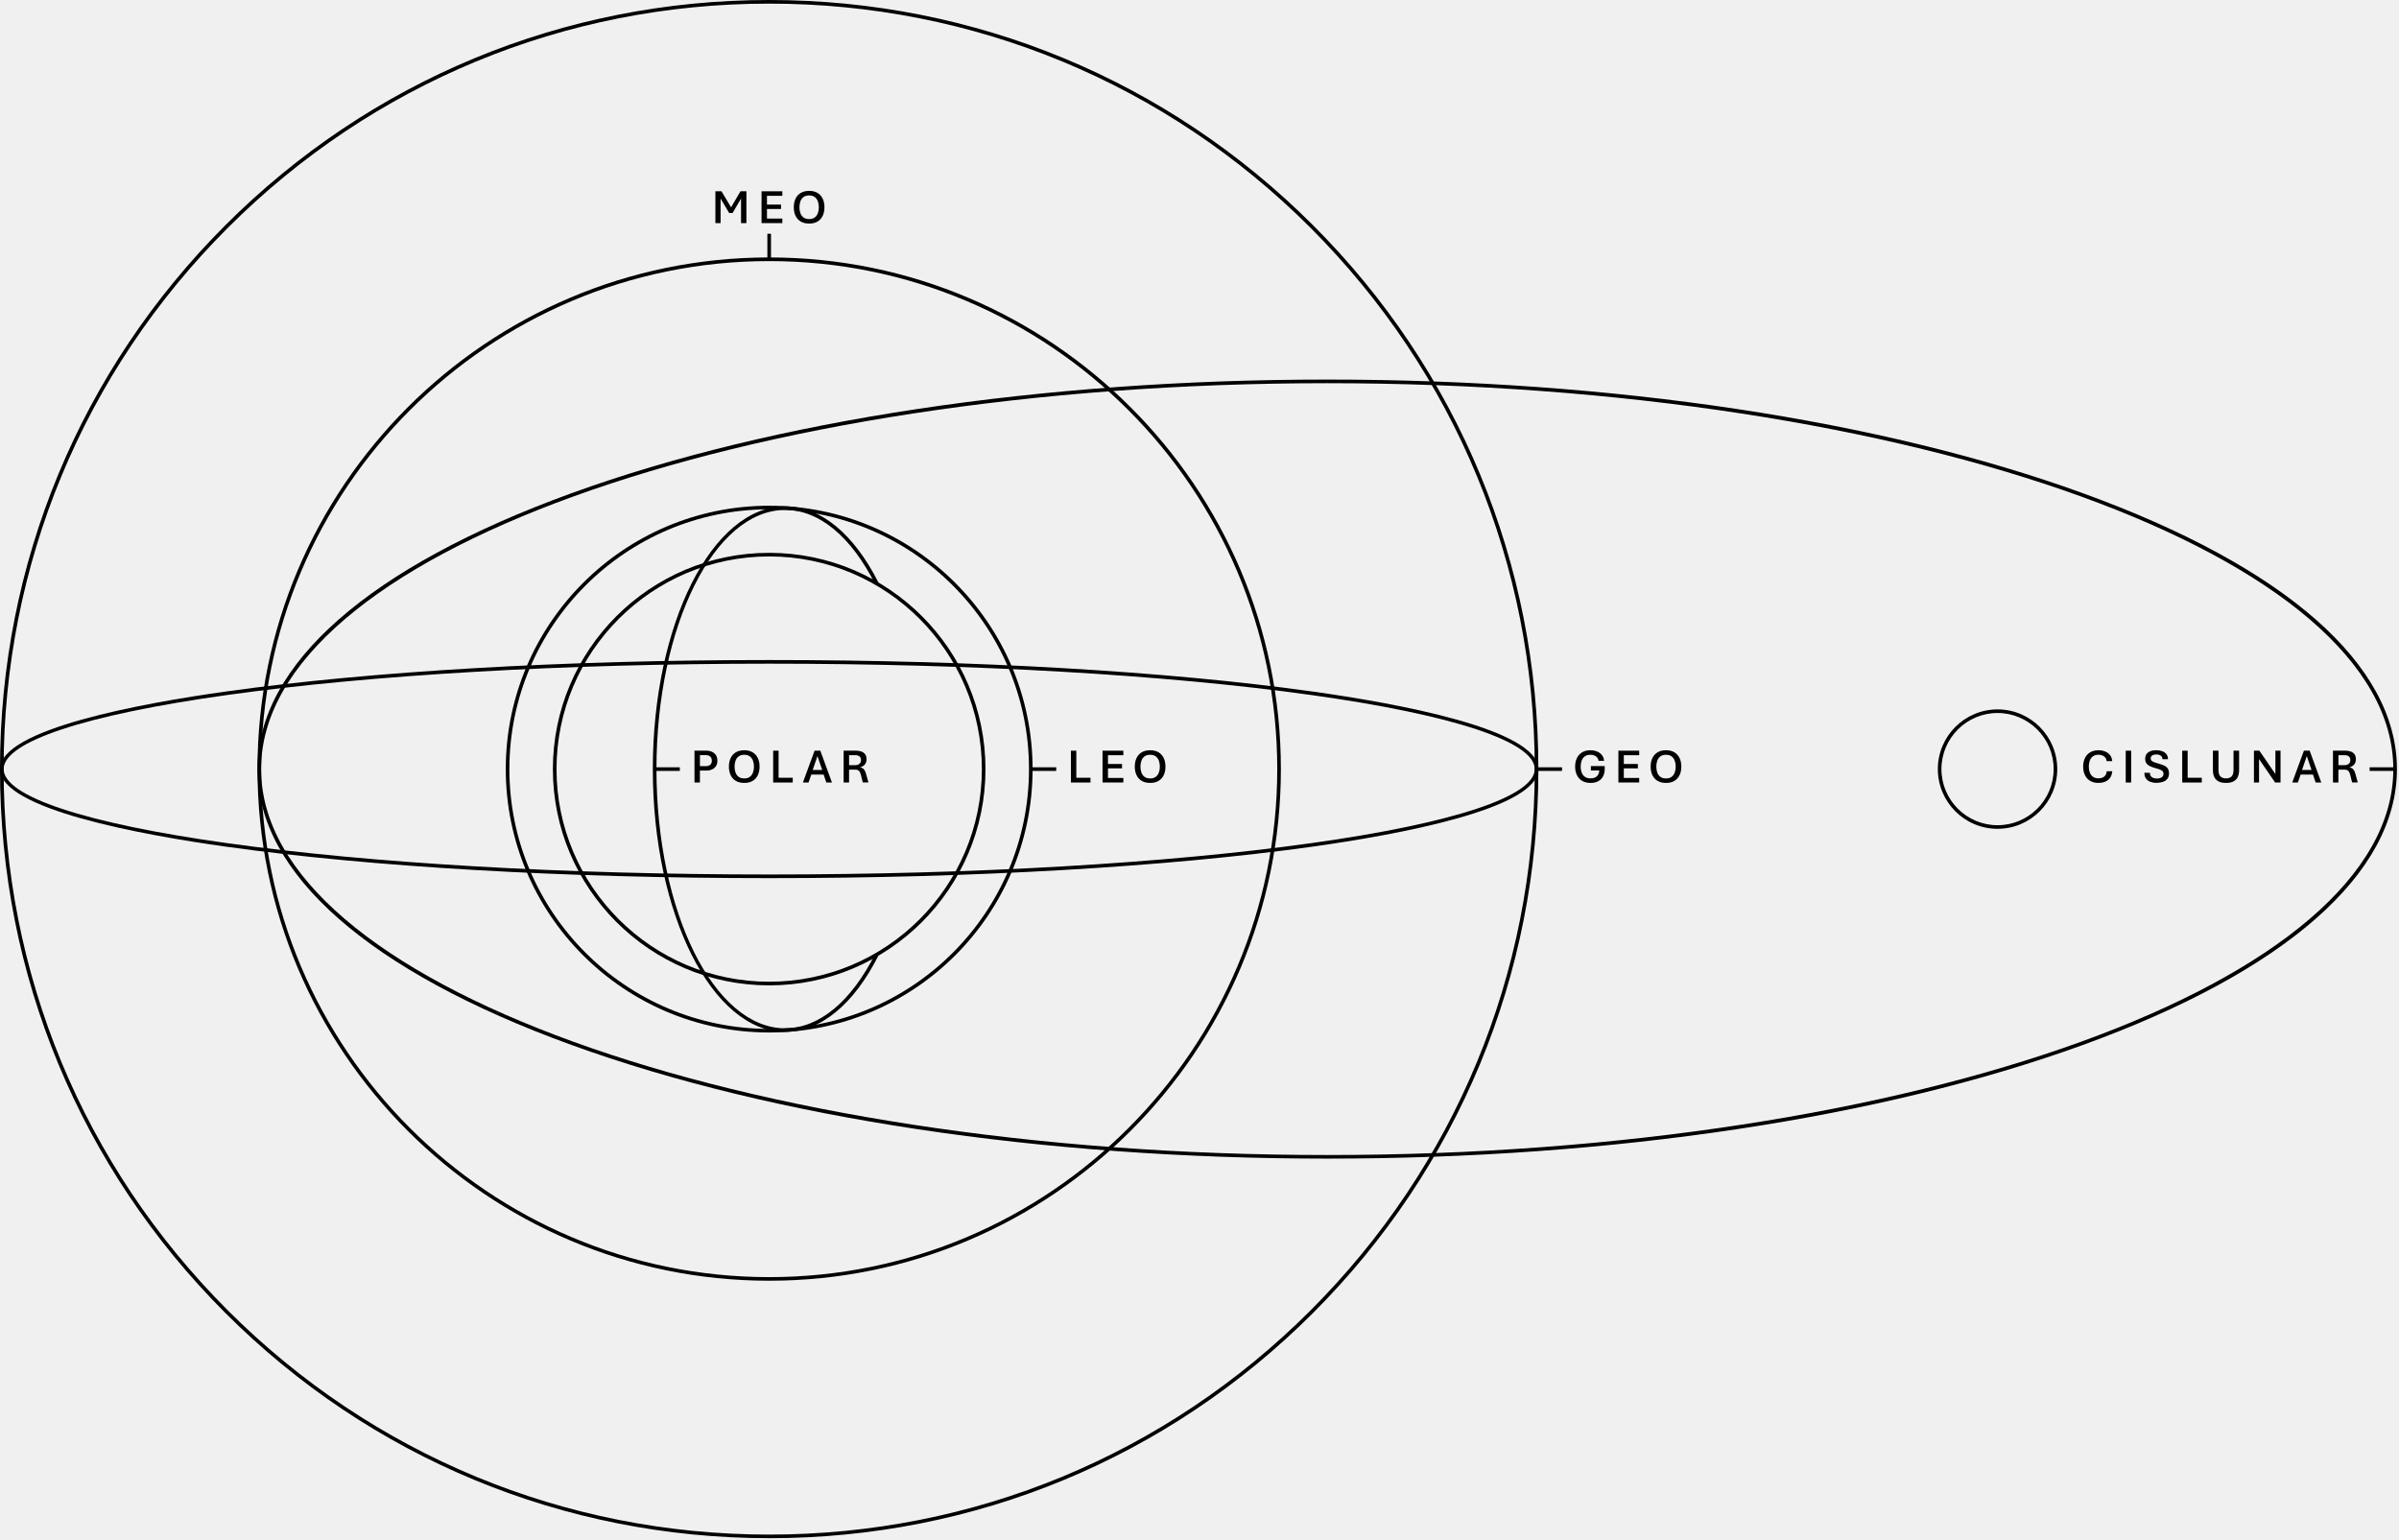
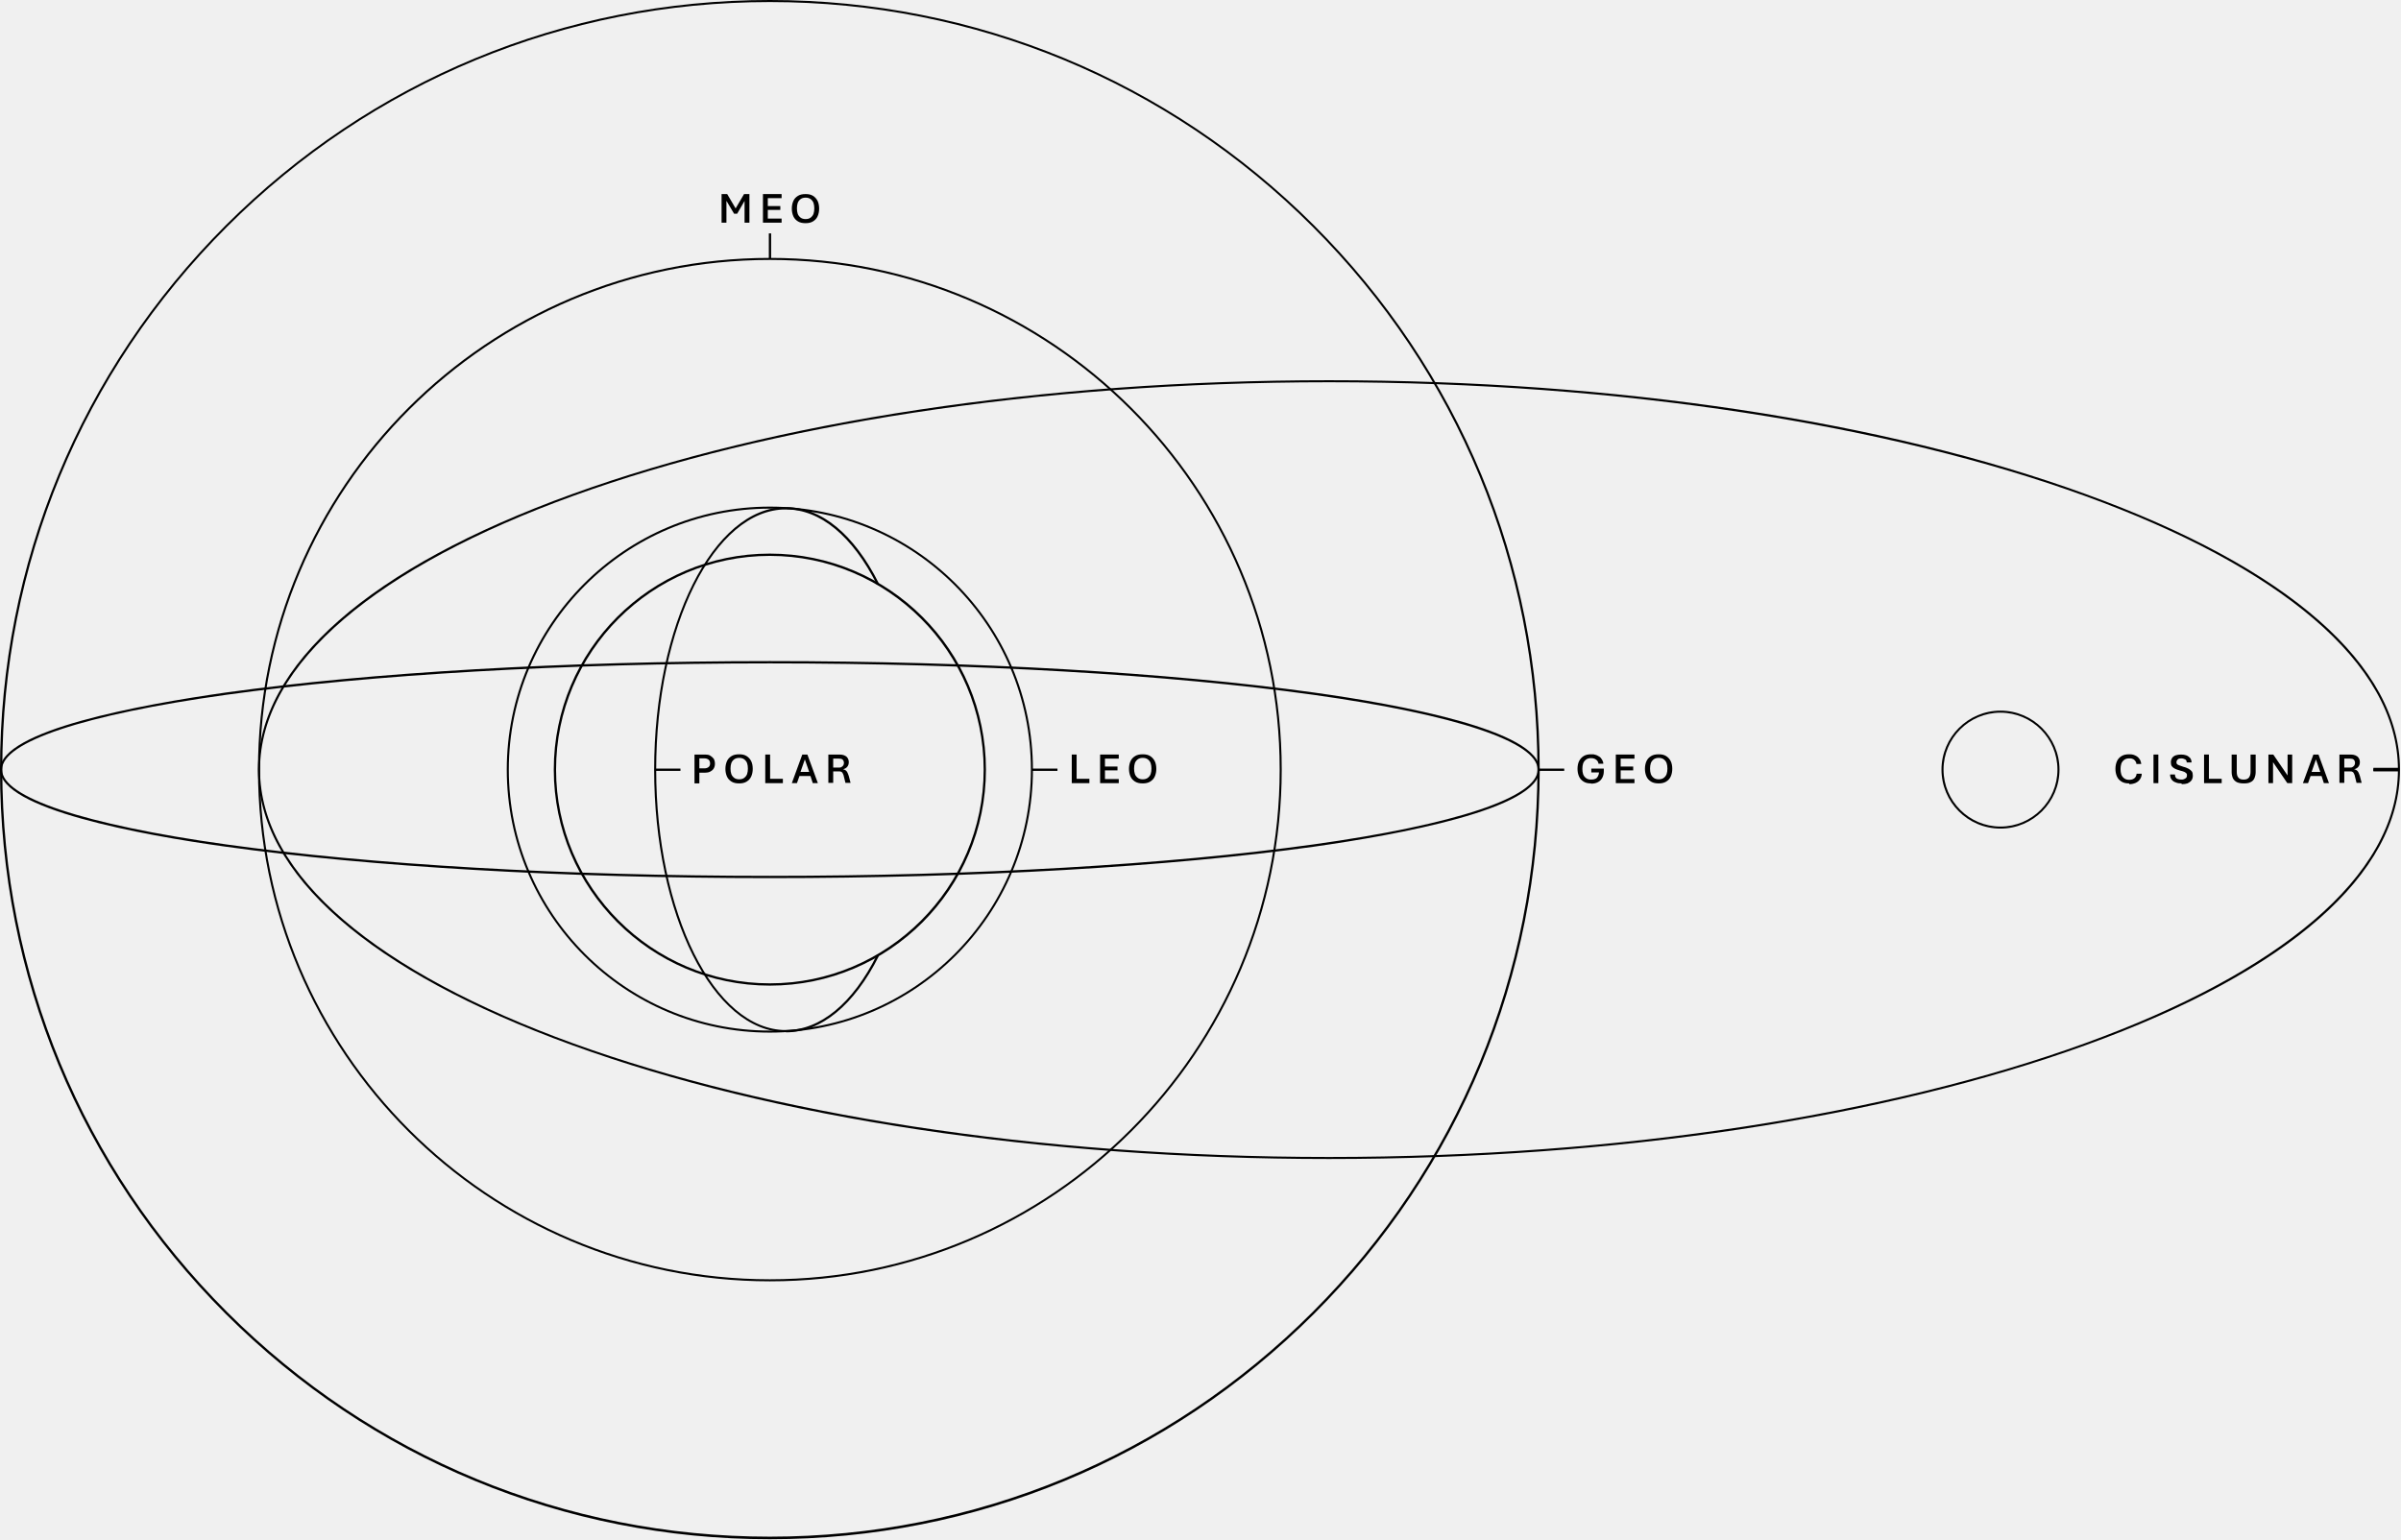
- <svg xmlns="http://www.w3.org/2000/svg" width="941" height="604" viewBox="0 0 941 604" fill="none">
-   <g clip-path="url(#clip0_237_163)">
-     <path d="M783.53 325.13C770.61 325.13 760.11 314.62 760.11 301.71C760.11 288.8 770.62 278.29 783.53 278.29C796.44 278.29 806.95 288.8 806.95 301.71C806.95 314.62 796.44 325.13 783.53 325.13ZM783.53 279.7C771.4 279.7 761.52 289.57 761.52 301.71C761.52 313.85 771.39 323.72 783.53 323.72C795.67 323.72 805.54 313.85 805.54 301.71C805.54 289.57 795.67 279.7 783.53 279.7Z" fill="black" />
-     <path d="M301.71 386.55C254.93 386.55 216.87 348.49 216.87 301.71C216.87 254.93 254.93 216.87 301.71 216.87C348.49 216.87 386.55 254.93 386.55 301.71C386.55 348.49 348.49 386.55 301.71 386.55ZM301.71 218.28C255.71 218.28 218.29 255.7 218.29 301.7C218.29 347.7 255.71 385.12 301.71 385.12C347.71 385.12 385.13 347.7 385.13 301.7C385.13 255.7 347.71 218.28 301.71 218.28Z" fill="black" />
-     <path d="M343.369 229.31C333.849 210.44 321.279 200.04 307.979 200.04V198.62C321.839 198.62 334.859 209.29 344.639 228.66L343.369 229.3V229.31Z" fill="black" />
-     <path d="M307.97 404.79V403.37C321.27 403.37 333.84 392.98 343.36 374.1L344.63 374.74C334.85 394.12 321.83 404.78 307.97 404.78V404.79Z" fill="black" />
-     <path d="M301.71 405.03C244.74 405.03 198.39 358.68 198.39 301.71C198.39 244.74 244.74 198.39 301.71 198.39C358.68 198.39 405.03 244.74 405.03 301.71C405.03 358.68 358.68 405.03 301.71 405.03ZM301.71 199.8C245.52 199.8 199.8 245.51 199.8 301.71C199.8 357.91 245.51 403.62 301.71 403.62C357.91 403.62 403.62 357.91 403.62 301.71C403.62 245.51 357.9 199.8 301.71 199.8Z" fill="black" />
-     <path d="M307.97 404.79C279.35 404.79 256.07 358.55 256.07 301.71C256.07 244.87 279.35 198.63 307.97 198.63V200.05C280.14 200.05 257.49 245.66 257.49 301.72C257.49 357.78 280.14 403.39 307.97 403.39V404.81V404.79Z" fill="black" />
-     <path d="M301.71 502.41C191.04 502.41 101 412.37 101 301.7C101 191.03 191.04 100.99 301.71 100.99C412.38 100.99 502.42 191.03 502.42 301.7C502.42 412.37 412.38 502.41 301.71 502.41ZM301.71 102.42C191.82 102.42 102.42 191.82 102.42 301.71C102.42 411.6 191.82 501 301.71 501C411.6 501 501 411.6 501 301.71C501 191.82 411.6 102.42 301.71 102.42Z" fill="black" />
-     <path d="M301.71 603.41C221.12 603.41 145.36 572.03 88.37 515.04C31.38 458.06 0 382.29 0 301.71C0 221.13 31.38 145.35 88.37 88.37C145.35 31.38 221.12 0 301.71 0C382.3 0 458.06 31.38 515.05 88.37C572.04 145.36 603.42 221.12 603.42 301.71C603.42 382.3 572.04 458.06 515.05 515.05C458.07 572.04 382.3 603.42 301.71 603.42V603.41ZM301.71 1.42C221.5 1.42 146.09 32.66 89.37 89.37C32.65 146.09 1.42 221.5 1.42 301.71C1.42 381.92 32.66 457.33 89.37 514.05C146.09 570.77 221.5 602 301.71 602C381.92 602 457.33 570.76 514.05 514.05C570.77 457.33 602 381.92 602 301.71C602 221.5 570.76 146.09 514.05 89.37C457.34 32.65 381.92 1.42 301.71 1.42Z" fill="black" />
-     <path d="M301.71 344.48C221.28 344.48 145.66 340.1 88.77 332.15C55.62 327.52 0 317.4 0 301.7C0 286 55.62 275.89 88.77 271.25C145.65 263.3 221.27 258.92 301.71 258.92C382.15 258.92 457.76 263.3 514.65 271.25C547.8 275.88 603.42 286 603.42 301.7C603.42 317.4 547.8 327.51 514.65 332.15C457.77 340.1 382.15 344.48 301.71 344.48ZM301.71 260.35C221.34 260.35 145.79 264.72 88.97 272.66C33.33 280.44 1.42 291.02 1.42 301.7C1.42 312.38 33.33 322.97 88.97 330.74C145.79 338.68 221.34 343.05 301.71 343.05C382.08 343.05 457.63 338.68 514.45 330.74C570.09 322.96 602 312.38 602 301.7C602 291.02 570.09 280.43 514.45 272.66C457.63 264.72 382.08 260.35 301.71 260.35Z" fill="black" />
-     <path d="M520.59 454.51C408.62 454.51 303.34 438.67 224.15 409.92C144.73 381.08 101 342.65 101 301.71C101 260.77 144.74 222.33 224.15 193.49C303.34 164.74 408.62 148.9 520.59 148.9C632.56 148.9 737.84 164.74 817.03 193.49C896.45 222.33 940.19 260.76 940.19 301.71C940.19 342.66 896.45 381.09 817.03 409.92C737.84 438.67 632.56 454.51 520.59 454.51ZM520.59 150.32C290.01 150.32 102.41 218.23 102.41 301.71C102.41 385.19 290 453.1 520.59 453.1C751.18 453.1 938.77 385.19 938.77 301.71C938.77 218.23 751.18 150.32 520.59 150.32Z" fill="black" />
-     <path d="M623.9 307.13C622.61 307.13 621.51 306.86 620.61 306.33C619.71 305.8 619.02 305.05 618.55 304.09C618.08 303.13 617.84 302.01 617.84 300.73C617.84 299.45 618.08 298.32 618.55 297.36C619.02 296.4 619.71 295.65 620.61 295.11C621.51 294.57 622.61 294.31 623.9 294.31C624.54 294.31 625.16 294.39 625.76 294.56C626.36 294.72 626.91 294.98 627.41 295.32C627.91 295.66 628.32 296.09 628.63 296.61C628.95 297.13 629.14 297.75 629.21 298.45H627.04C626.98 298.01 626.83 297.61 626.56 297.25C626.3 296.89 625.94 296.61 625.48 296.4C625.02 296.19 624.48 296.09 623.85 296.09C622.94 296.09 622.2 296.3 621.64 296.72C621.07 297.14 620.66 297.7 620.4 298.4C620.14 299.1 620.01 299.88 620.01 300.73C620.01 301.58 620.14 302.35 620.4 303.05C620.66 303.75 621.07 304.31 621.64 304.72C622.21 305.14 622.96 305.34 623.89 305.34C624.63 305.34 625.25 305.21 625.75 304.95C626.25 304.69 626.63 304.33 626.89 303.86C627.15 303.39 627.29 302.85 627.32 302.24H624.02V300.52H629.45V301.63C629.45 302.72 629.24 303.67 628.82 304.5C628.4 305.33 627.78 305.97 626.96 306.43C626.14 306.89 625.12 307.13 623.91 307.13H623.9Z" fill="black" />
-     <path d="M634.81 306.97V294.48H642.97V296.26H636.94V299.7H642.45V301.42H636.94V305.18H642.97V306.96H634.81V306.97Z" fill="black" />
-     <path d="M653.49 307.13C652.18 307.13 651.08 306.86 650.18 306.33C649.29 305.8 648.61 305.05 648.15 304.09C647.69 303.13 647.46 302.01 647.46 300.73C647.46 299.45 647.69 298.33 648.15 297.37C648.61 296.41 649.28 295.66 650.18 295.12C651.07 294.58 652.18 294.31 653.49 294.31C654.8 294.31 655.89 294.58 656.78 295.12C657.67 295.66 658.34 296.41 658.8 297.37C659.26 298.33 659.49 299.45 659.49 300.73C659.49 302.01 659.26 303.13 658.8 304.09C658.34 305.05 657.67 305.8 656.78 306.33C655.89 306.87 654.8 307.13 653.49 307.13ZM653.49 305.37C654.39 305.37 655.12 305.16 655.68 304.74C656.24 304.32 656.64 303.76 656.9 303.06C657.16 302.36 657.29 301.58 657.29 300.74C657.29 299.9 657.16 299.1 656.9 298.4C656.64 297.7 656.23 297.14 655.68 296.72C655.12 296.3 654.39 296.09 653.49 296.09C652.59 296.09 651.84 296.3 651.28 296.72C650.72 297.14 650.31 297.7 650.06 298.4C649.81 299.1 649.68 299.88 649.68 300.74C649.68 301.6 649.81 302.36 650.06 303.06C650.31 303.76 650.72 304.32 651.28 304.74C651.84 305.16 652.58 305.37 653.49 305.37Z" fill="black" />
-     <path d="M420.06 306.97V294.48H422.19V305.1H427.74V306.97H420.06Z" fill="black" />
-     <path d="M432.47 306.97V294.48H440.63V296.26H434.6V299.7H440.11V301.42H434.6V305.18H440.63V306.96H432.47V306.97Z" fill="black" />
-     <path d="M451.149 307.13C449.839 307.13 448.739 306.86 447.839 306.33C446.949 305.8 446.269 305.05 445.809 304.09C445.349 303.13 445.119 302.01 445.119 300.73C445.119 299.45 445.349 298.33 445.809 297.37C446.269 296.41 446.939 295.66 447.839 295.12C448.729 294.58 449.839 294.31 451.149 294.31C452.459 294.31 453.549 294.58 454.439 295.12C455.329 295.66 455.999 296.41 456.459 297.37C456.919 298.33 457.149 299.45 457.149 300.73C457.149 302.01 456.919 303.13 456.459 304.09C455.999 305.05 455.329 305.8 454.439 306.33C453.549 306.87 452.459 307.13 451.149 307.13ZM451.149 305.37C452.049 305.37 452.779 305.16 453.339 304.74C453.899 304.32 454.299 303.76 454.559 303.06C454.819 302.36 454.949 301.58 454.949 300.74C454.949 299.9 454.819 299.1 454.559 298.4C454.299 297.7 453.889 297.14 453.339 296.72C452.779 296.3 452.049 296.09 451.149 296.09C450.249 296.09 449.499 296.3 448.939 296.72C448.379 297.14 447.969 297.7 447.719 298.4C447.469 299.1 447.339 299.88 447.339 300.74C447.339 301.6 447.469 302.36 447.719 303.06C447.969 303.76 448.379 304.32 448.939 304.74C449.499 305.16 450.239 305.37 451.149 305.37Z" fill="black" />
-     <path d="M272.41 306.97V294.48H277.11C277.91 294.48 278.63 294.63 279.28 294.92C279.93 295.21 280.44 295.65 280.82 296.23C281.2 296.81 281.39 297.54 281.39 298.42C281.39 299.3 281.2 299.99 280.82 300.56C280.44 301.13 279.93 301.56 279.28 301.85C278.63 302.14 277.91 302.28 277.11 302.28H274.54V306.97H272.41ZM274.54 300.55H276.92C277.59 300.55 278.14 300.37 278.57 300.02C279 299.67 279.21 299.13 279.21 298.43C279.21 297.68 279 297.13 278.57 296.77C278.14 296.41 277.6 296.23 276.93 296.23H274.55V300.55H274.54Z" fill="black" />
-     <path d="M291.94 307.13C290.63 307.13 289.53 306.86 288.63 306.33C287.74 305.8 287.06 305.05 286.6 304.09C286.14 303.13 285.91 302.01 285.91 300.73C285.91 299.45 286.14 298.33 286.6 297.37C287.06 296.41 287.73 295.66 288.63 295.12C289.52 294.58 290.63 294.31 291.94 294.31C293.25 294.31 294.34 294.58 295.23 295.12C296.12 295.66 296.79 296.41 297.25 297.37C297.71 298.33 297.94 299.45 297.94 300.73C297.94 302.01 297.71 303.13 297.25 304.09C296.79 305.05 296.12 305.8 295.23 306.33C294.34 306.87 293.25 307.13 291.94 307.13ZM291.94 305.37C292.84 305.37 293.57 305.16 294.13 304.74C294.69 304.32 295.09 303.76 295.35 303.06C295.61 302.36 295.74 301.58 295.74 300.74C295.74 299.9 295.61 299.1 295.35 298.4C295.09 297.7 294.68 297.14 294.13 296.72C293.57 296.3 292.84 296.09 291.94 296.09C291.04 296.09 290.29 296.3 289.73 296.72C289.17 297.14 288.76 297.7 288.51 298.4C288.26 299.1 288.13 299.88 288.13 300.74C288.13 301.6 288.26 302.36 288.51 303.06C288.76 303.76 289.17 304.32 289.73 304.74C290.29 305.16 291.03 305.37 291.94 305.37Z" fill="black" />
-     <path d="M303.271 306.97V294.48H305.401V305.1H310.951V306.97H303.271Z" fill="black" />
-     <path d="M314.93 306.97L319.52 294.48H321.77L326.33 306.97H324.11L323.07 303.85H318.23L317.14 306.97H314.93ZM318.76 302.06H322.51L320.64 296.6L318.77 302.06H318.76Z" fill="black" />
-     <path d="M330.91 306.97V294.48H335.84C336.6 294.48 337.29 294.6 337.9 294.82C338.51 295.04 339 295.41 339.36 295.9C339.72 296.4 339.9 297.04 339.9 297.85C339.9 298.66 339.68 299.32 339.25 299.87C338.82 300.42 338.17 300.81 337.31 301.02C337.81 301.1 338.22 301.26 338.53 301.49C338.84 301.73 339.09 302.04 339.29 302.45C339.49 302.85 339.66 303.35 339.81 303.93L340.64 306.95H338.42L337.77 304.31C337.65 303.78 337.5 303.34 337.33 302.99C337.16 302.63 336.94 302.37 336.66 302.19C336.38 302.01 336 301.92 335.53 301.92H333.04V306.96H330.91V306.97ZM333.04 300.16H335.51C335.94 300.16 336.32 300.08 336.66 299.93C336.99 299.78 337.25 299.55 337.44 299.26C337.63 298.97 337.73 298.61 337.73 298.2C337.73 297.58 337.54 297.1 337.17 296.76C336.8 296.42 336.28 296.26 335.62 296.26H333.05V300.17L333.04 300.16Z" fill="black" />
-     <path d="M280.61 87.53V75.04H283.01L287.19 82.04H286.34L290.45 75.04H292.78V87.53H290.67V76.43H291.52L287.36 83.56H286.02L281.77 76.43H282.65V87.53H280.6H280.61Z" fill="black" />
-     <path d="M298.71 87.53V75.04H306.87V76.82H300.84V80.26H306.35V81.98H300.84V85.74H306.87V87.52H298.71V87.53Z" fill="black" />
-     <path d="M317.389 87.7C316.079 87.7 314.979 87.43 314.079 86.9C313.189 86.37 312.509 85.62 312.049 84.66C311.589 83.7 311.359 82.58 311.359 81.3C311.359 80.02 311.589 78.9 312.049 77.94C312.509 76.98 313.179 76.23 314.079 75.69C314.969 75.15 316.079 74.88 317.389 74.88C318.699 74.88 319.789 75.15 320.679 75.69C321.569 76.23 322.239 76.98 322.699 77.94C323.159 78.9 323.389 80.02 323.389 81.3C323.389 82.58 323.159 83.7 322.699 84.66C322.239 85.62 321.569 86.37 320.679 86.9C319.789 87.44 318.699 87.7 317.389 87.7ZM317.389 85.94C318.289 85.94 319.019 85.73 319.579 85.31C320.139 84.89 320.539 84.33 320.799 83.63C321.059 82.93 321.189 82.15 321.189 81.31C321.189 80.47 321.059 79.67 320.799 78.97C320.539 78.27 320.129 77.71 319.579 77.29C319.019 76.87 318.289 76.66 317.389 76.66C316.489 76.66 315.739 76.87 315.179 77.29C314.619 77.71 314.209 78.27 313.959 78.97C313.709 79.67 313.579 80.45 313.579 81.31C313.579 82.17 313.709 82.93 313.959 83.63C314.209 84.33 314.619 84.89 315.179 85.31C315.739 85.73 316.479 85.94 317.389 85.94Z" fill="black" />
-     <path d="M823.139 307.13C821.859 307.13 820.769 306.86 819.869 306.33C818.969 305.8 818.289 305.05 817.819 304.09C817.349 303.13 817.109 302.01 817.109 300.73C817.109 299.45 817.349 298.33 817.819 297.37C818.289 296.41 818.969 295.66 819.869 295.12C820.769 294.58 821.859 294.31 823.139 294.31C824.049 294.31 824.899 294.47 825.689 294.78C826.479 295.09 827.129 295.57 827.639 296.2C828.149 296.83 828.429 297.63 828.499 298.58H826.329C826.259 298.01 826.079 297.54 825.769 297.17C825.469 296.8 825.089 296.53 824.629 296.34C824.169 296.16 823.669 296.07 823.139 296.07C822.229 296.07 821.489 296.28 820.929 296.7C820.369 297.12 819.959 297.69 819.709 298.39C819.459 299.09 819.329 299.87 819.329 300.71C819.329 301.55 819.459 302.32 819.709 303.02C819.959 303.72 820.369 304.28 820.929 304.7C821.489 305.12 822.229 305.33 823.139 305.33C824.049 305.33 824.819 305.09 825.389 304.62C825.959 304.15 826.279 303.46 826.359 302.56H828.539C828.449 303.56 828.169 304.39 827.709 305.07C827.239 305.75 826.619 306.26 825.839 306.6C825.059 306.94 824.159 307.11 823.149 307.11L823.139 307.13Z" fill="black" />
-     <path d="M833.809 306.97V294.48H835.939V306.97H833.809Z" fill="black" />
-     <path d="M846.019 307.13C845.099 307.13 844.269 306.99 843.529 306.72C842.789 306.45 842.199 306.02 841.769 305.44C841.339 304.86 841.119 304.1 841.119 303.16H843.289C843.299 303.73 843.429 304.18 843.679 304.5C843.929 304.83 844.259 305.06 844.679 305.2C845.099 305.34 845.559 305.4 846.069 305.4C846.579 305.4 846.989 305.34 847.369 305.2C847.759 305.07 848.059 304.87 848.289 304.6C848.519 304.33 848.629 303.98 848.629 303.57C848.629 303.19 848.539 302.87 848.349 302.62C848.159 302.37 847.849 302.15 847.409 301.97C846.969 301.78 846.369 301.58 845.599 301.37C844.699 301.13 843.949 300.86 843.329 300.56C842.709 300.26 842.239 299.89 841.919 299.43C841.599 298.98 841.439 298.39 841.439 297.68C841.439 296.92 841.619 296.29 841.989 295.79C842.349 295.29 842.869 294.92 843.519 294.67C844.169 294.42 844.939 294.3 845.819 294.3C846.699 294.3 847.419 294.43 848.109 294.68C848.799 294.93 849.349 295.33 849.769 295.85C850.179 296.38 850.389 297.04 850.389 297.83H848.219C848.219 297.21 847.999 296.75 847.529 296.43C847.059 296.12 846.489 295.96 845.829 295.96C845.169 295.96 844.619 296.09 844.209 296.35C843.799 296.61 843.599 297.01 843.599 297.53C843.599 297.83 843.689 298.09 843.859 298.31C844.029 298.53 844.339 298.73 844.789 298.92C845.239 299.11 845.859 299.31 846.669 299.54C847.619 299.81 848.399 300.09 849.009 300.39C849.619 300.69 850.059 301.08 850.349 301.55C850.639 302.02 850.789 302.65 850.789 303.42C850.789 304.26 850.579 304.95 850.159 305.49C849.739 306.03 849.169 306.43 848.449 306.69C847.729 306.95 846.919 307.08 846.019 307.08V307.13Z" fill="black" />
-     <path d="M855.969 306.97V294.48H858.099V305.1H863.649V306.97H855.969Z" fill="black" />
-     <path d="M873.15 307.13C871.95 307.13 870.97 306.93 870.21 306.53C869.45 306.13 868.9 305.55 868.54 304.81C868.19 304.06 868.01 303.18 868.01 302.16V294.48H870.19V302.03C870.19 303.19 870.44 304.04 870.93 304.56C871.42 305.09 872.16 305.35 873.15 305.35C874.14 305.35 874.88 305.09 875.36 304.56C875.84 304.03 876.09 303.19 876.09 302.03V294.48H878.28V302.16C878.28 303.18 878.1 304.06 877.75 304.81C877.39 305.56 876.84 306.13 876.09 306.53C875.33 306.93 874.35 307.13 873.15 307.13Z" fill="black" />
-     <path d="M884.1 306.97V294.48H886.22L892.52 303.65V294.48H894.53V306.97H892.41L886.1 297.76V306.97H884.1Z" fill="black" />
-     <path d="M899.119 306.97L903.709 294.48H905.959L910.519 306.97H908.299L907.259 303.85H902.419L901.329 306.97H899.119ZM902.949 302.06H906.699L904.829 296.6L902.959 302.06H902.949Z" fill="black" />
-     <path d="M915.1 306.97V294.48H920.03C920.79 294.48 921.48 294.6 922.09 294.82C922.7 295.04 923.19 295.41 923.55 295.9C923.91 296.4 924.09 297.04 924.09 297.85C924.09 298.66 923.87 299.32 923.44 299.87C923.01 300.42 922.36 300.81 921.5 301.02C922 301.1 922.41 301.26 922.72 301.49C923.03 301.73 923.28 302.04 923.48 302.45C923.68 302.85 923.85 303.35 924 303.93L924.83 306.95H922.61L921.96 304.31C921.84 303.78 921.69 303.34 921.52 302.99C921.35 302.63 921.13 302.37 920.85 302.19C920.57 302.01 920.19 301.92 919.72 301.92H917.23V306.96H915.1V306.97ZM917.23 300.16H919.7C920.13 300.16 920.51 300.08 920.85 299.93C921.18 299.78 921.44 299.55 921.63 299.26C921.82 298.97 921.92 298.61 921.92 298.2C921.92 297.58 921.73 297.1 921.36 296.76C920.99 296.42 920.47 296.26 919.81 296.26H917.24V300.17L917.23 300.16Z" fill="black" />
-     <path d="M414.3 301H404.3V302.42H414.3V301Z" fill="black" />
-     <path d="M612.7 301H602.7V302.42H612.7V301Z" fill="black" />
-     <path d="M939.48 301H929.48V302.42H939.48V301Z" fill="black" />
-     <path d="M266.66 301H256.66V302.42H266.66V301Z" fill="black" />
-     <path d="M302.42 91.71H301V101.71H302.42V91.71Z" fill="black" />
-   </g>
-   <defs>
-     <clipPath id="clip0_237_163">
-       <rect width="940.18" height="603.41" fill="white" />
-     </clipPath>
-   </defs>
+ <svg xmlns="http://www.w3.org/2000/svg" width="940" height="603" viewBox="0 0 940 603" fill="none">
+   <path d="M939.199 300.7H929.199V302.1H939.199V300.7Z" fill="black" />
+   <path d="M783.2 324.5C770.4 324.5 760.1 314.1 760.1 301.4C760.1 288.7 770.5 278.3 783.2 278.3C795.9 278.3 806.3 288.7 806.3 301.4C806.3 314.1 795.9 324.5 783.2 324.5ZM783.2 279.1C770.9 279.1 760.9 289.1 760.9 301.4C760.9 313.7 770.9 323.7 783.2 323.7C795.5 323.7 805.5 313.7 805.5 301.4C805.5 289.1 795.5 279.1 783.2 279.1Z" fill="black" />
+   <path d="M301.401 386C254.801 386 216.801 348.1 216.801 301.4C216.801 254.7 254.701 216.8 301.401 216.8C348.101 216.8 386.001 254.7 386.001 301.4C386.001 348.1 348.101 386 301.401 386ZM301.401 217.7C255.201 217.7 217.701 255.3 217.701 301.4C217.701 347.5 255.301 385.1 301.401 385.1C347.501 385.1 385.101 347.5 385.101 301.4C385.101 255.3 347.501 217.7 301.401 217.7Z" fill="black" />
+   <path d="M343.299 228.9C333.699 209.9 321.099 199.5 307.699 199.5V198.6C321.499 198.6 334.399 209.2 344.099 228.5L343.299 228.9Z" fill="black" />
+   <path d="M307.699 404.2V403.4C321.099 403.4 333.799 393 343.299 374L344.099 374.4C334.399 393.7 321.399 404.3 307.699 404.3V404.2Z" fill="black" />
+   <path d="M301.4 404.4C244.6 404.4 198.4 358.2 198.4 301.4C198.4 244.6 244.6 198.4 301.4 198.4C358.2 198.4 404.4 244.6 404.4 301.4C404.4 358.2 358.2 404.4 301.4 404.4ZM301.4 199.2C245.1 199.2 199.2 245 199.2 301.4C199.2 357.8 245 403.6 301.4 403.6C357.8 403.6 403.6 357.8 403.6 301.4C403.6 245 357.8 199.2 301.4 199.2Z" fill="black" />
+   <path d="M307.7 404.2C279.2 404.2 256.1 358.1 256.1 301.4C256.1 244.7 279.3 198.6 307.7 198.6V199.5C279.7 199.5 256.9 245.2 256.9 301.4C256.9 357.6 279.7 403.4 307.7 403.4V404.2Z" fill="black" />
+   <path d="M301.4 501.8C190.9 501.8 101 411.9 101 301.4C101 190.9 190.9 101 301.4 101C411.9 101 501.8 190.9 501.8 301.4C501.8 411.9 411.9 501.8 301.4 501.8ZM301.4 101.8C191.4 101.8 101.8 191.3 101.8 301.4C101.8 411.5 191.3 501 301.4 501C411.5 501 501 411.5 501 301.4C501 191.3 411.5 101.8 301.4 101.8Z" fill="black" />
+   <path d="M301.4 602.8C220.9 602.8 145.2 571.4 88.3 514.5C31.4 457.6 0 381.9 0 301.4C0 220.9 31.4 145.2 88.3 88.3C145.2 31.4 220.9 0 301.4 0C381.9 0 457.6 31.4 514.5 88.3C571.4 145.2 602.8 220.9 602.8 301.4C602.8 381.9 571.4 457.6 514.5 514.5C457.6 571.4 381.9 602.8 301.4 602.8ZM301.4 0.8C221.1 0.8 145.6 32.1 88.9 88.8C32.1 145.6 0.9 221.1 0.9 301.3C0.9 381.5 32.2 457.1 88.9 513.8C145.7 570.6 221.2 601.8 301.4 601.8C381.6 601.8 457.2 570.5 513.9 513.8C570.6 457.1 601.9 381.6 601.9 301.3C601.9 221 570.6 145.5 513.9 88.8C457.1 32 381.6 0.8 301.4 0.8Z" fill="black" />
+   <path d="M301.4 343.9C221 343.9 145.4 339.5 88.5 331.6C55.4 327 0 316.9 0 301.4C0 285.9 55.5 275.9 88.5 271.2C145.4 263.3 221 258.9 301.4 258.9C381.8 258.9 457.4 263.3 514.3 271.2C547.4 275.8 602.8 285.9 602.8 301.4C602.8 316.9 547.3 326.9 514.3 331.6C457.4 339.5 381.8 343.9 301.4 343.9ZM301.4 259.8C221 259.8 145.5 264.2 88.6 272.1C32.8 279.9 0.8 290.6 0.8 301.4C0.8 312.2 32.8 322.9 88.6 330.7C145.4 338.6 221 343 301.4 343C381.8 343 457.3 338.6 514.2 330.7C570 322.9 602 312.2 602 301.4C602 290.6 570 279.9 514.2 272.1C457.4 264.2 381.8 259.8 301.4 259.8Z" fill="black" />
+   <path d="M520.3 453.9C408.4 453.9 303.1 438.1 224 409.3C144.7 380.5 101 342.2 101 301.4C101 260.6 144.7 222.2 224 193.5C303.2 164.8 408.4 148.9 520.3 148.9C632.2 148.9 737.5 164.7 816.6 193.5C895.9 222.3 939.6 260.6 939.6 301.4C939.6 342.2 895.9 380.6 816.6 409.3C737.4 438 632.2 453.9 520.3 453.9ZM520.3 149.7C289.6 149.7 101.8 217.7 101.8 301.4C101.8 385.1 289.5 453.1 520.3 453.1C751.1 453.1 938.8 385.1 938.8 301.4C938.8 217.7 751.1 149.7 520.3 149.7Z" fill="black" />
+   <path d="M622.9 306.8C621.7 306.8 620.8 306.6 620 306.1C619.2 305.6 618.6 305 618.2 304.1C617.8 303.2 617.6 302.2 617.6 301.1C617.6 300 617.8 298.9 618.2 298.1C618.6 297.3 619.2 296.6 620 296.1C620.8 295.6 621.8 295.4 622.9 295.4C624 295.4 624 295.4 624.6 295.6C625.1 295.7 625.6 296 626.1 296.3C626.6 296.6 626.9 297 627.2 297.5C627.5 298 627.7 298.5 627.7 299.1H625.8C625.8 298.7 625.6 298.3 625.4 298C625.2 297.7 624.8 297.4 624.4 297.2C624 297 623.5 296.9 622.9 296.9C622.1 296.9 621.4 297.1 620.9 297.5C620.4 297.9 620 298.4 619.8 299C619.6 299.6 619.5 300.3 619.5 301.1C619.5 301.9 619.6 302.6 619.8 303.2C620 303.8 620.4 304.3 620.9 304.7C621.4 305.1 622.1 305.3 622.9 305.3C623.7 305.3 624.1 305.2 624.6 305C625.1 304.8 625.4 304.4 625.6 304C625.8 303.6 626 303.1 626 302.5H623V301H627.9V302C627.9 303 627.7 303.8 627.3 304.6C626.9 305.3 626.4 305.9 625.6 306.3C624.9 306.7 624 306.9 622.9 306.9V306.8Z" fill="black" />
+   <path d="M632.6 306.7V295.5H639.9V297.1H634.5V300.2H639.4V301.7H634.5V305.1H639.9V306.7H632.6Z" fill="black" />
+   <path d="M649.4 306.8C648.2 306.8 647.2 306.6 646.4 306.1C645.6 305.6 645 305 644.6 304.1C644.2 303.2 644 302.2 644 301.1C644 300 644.2 299 644.6 298.1C645 297.2 645.6 296.6 646.4 296.1C647.2 295.6 648.2 295.4 649.4 295.4C650.6 295.4 651.5 295.6 652.3 296.1C653.1 296.6 653.7 297.3 654.1 298.1C654.5 298.9 654.7 300 654.7 301.1C654.7 302.2 654.5 303.2 654.1 304.1C653.7 305 653.1 305.6 652.3 306.1C651.5 306.6 650.5 306.8 649.4 306.8ZM649.4 305.2C650.2 305.2 650.9 305 651.4 304.6C651.9 304.2 652.3 303.7 652.5 303.1C652.7 302.5 652.8 301.8 652.8 301C652.8 300.2 652.7 299.5 652.5 298.9C652.3 298.3 651.9 297.8 651.4 297.4C650.9 297 650.2 296.8 649.4 296.8C648.6 296.8 647.9 297 647.4 297.4C646.9 297.8 646.5 298.3 646.3 298.9C646.1 299.5 646 300.2 646 301C646 301.8 646.1 302.5 646.3 303.1C646.5 303.7 646.9 304.2 647.4 304.6C647.9 305 648.6 305.2 649.4 305.2Z" fill="black" />
+   <path d="M419.6 306.7V295.5H421.5V305H426.5V306.7H419.6Z" fill="black" />
+   <path d="M430.699 306.7V295.5H437.999V297.1H432.599V300.2H437.499V301.7H432.599V305.1H437.999V306.7H430.699Z" fill="black" />
+   <path d="M447.4 306.8C446.2 306.8 445.2 306.6 444.4 306.1C443.6 305.6 443 305 442.6 304.1C442.2 303.2 442 302.2 442 301.1C442 300 442.2 299 442.6 298.1C443 297.2 443.6 296.6 444.4 296.1C445.2 295.6 446.2 295.4 447.4 295.4C448.6 295.4 449.5 295.6 450.3 296.1C451.1 296.6 451.7 297.3 452.1 298.1C452.5 298.9 452.7 300 452.7 301.1C452.7 302.2 452.5 303.2 452.1 304.1C451.7 305 451.1 305.6 450.3 306.1C449.5 306.6 448.5 306.8 447.4 306.8ZM447.4 305.2C448.2 305.2 448.9 305 449.4 304.6C449.9 304.2 450.3 303.7 450.5 303.1C450.7 302.5 450.8 301.8 450.8 301C450.8 300.2 450.7 299.5 450.5 298.9C450.3 298.3 449.9 297.8 449.4 297.4C448.9 297 448.2 296.8 447.4 296.8C446.6 296.8 445.9 297 445.4 297.4C444.9 297.8 444.5 298.3 444.3 298.9C444.1 299.5 444 300.2 444 301C444 301.8 444.1 302.5 444.3 303.1C444.5 303.7 444.9 304.2 445.4 304.6C445.9 305 446.6 305.2 447.4 305.2Z" fill="black" />
+   <path d="M271.9 306.7V295.5H276.1C276.8 295.5 277.5 295.6 278 295.9C278.5 296.2 279 296.6 279.4 297.1C279.7 297.6 279.9 298.3 279.9 299.1C279.9 299.9 279.7 300.5 279.4 301C279.1 301.5 278.6 301.9 278 302.2C277.4 302.5 276.8 302.6 276.1 302.6H273.8V306.8H271.9V306.7ZM273.8 300.9H275.9C276.5 300.9 277 300.7 277.4 300.4C277.8 300.1 278 299.6 278 299C278 298.4 277.8 297.8 277.4 297.5C277 297.2 276.5 297 275.9 297H273.8V300.9Z" fill="black" />
+   <path d="M289.4 306.8C288.2 306.8 287.2 306.6 286.4 306.1C285.6 305.6 285 305 284.6 304.1C284.2 303.2 284 302.2 284 301.1C284 300 284.2 299 284.6 298.1C285 297.2 285.6 296.6 286.4 296.1C287.2 295.6 288.2 295.4 289.4 295.4C290.6 295.4 291.5 295.6 292.3 296.1C293.1 296.6 293.7 297.3 294.1 298.1C294.5 298.9 294.7 300 294.7 301.1C294.7 302.2 294.5 303.2 294.1 304.1C293.7 305 293.1 305.6 292.3 306.1C291.5 306.6 290.5 306.8 289.4 306.8ZM289.4 305.2C290.2 305.2 290.9 305 291.4 304.6C291.9 304.2 292.3 303.7 292.5 303.1C292.7 302.5 292.8 301.8 292.8 301C292.8 300.2 292.7 299.5 292.5 298.9C292.3 298.3 291.9 297.8 291.4 297.4C290.9 297 290.2 296.8 289.4 296.8C288.6 296.8 287.9 297 287.4 297.4C286.9 297.8 286.5 298.3 286.3 298.9C286.1 299.5 286 300.2 286 301C286 301.8 286.1 302.5 286.3 303.1C286.5 303.7 286.9 304.2 287.4 304.6C287.9 305 288.6 305.2 289.4 305.2Z" fill="black" />
+   <path d="M299.6 306.7V295.5H301.5V305H306.5V306.7H299.6Z" fill="black" />
+   <path d="M310 306.7L314.1 295.5H316.1L320.2 306.7H318.2L317.3 303.9H313L312 306.7H310ZM313.4 302.3H316.8L315.1 297.4L313.4 302.3Z" fill="black" />
+   <path d="M324.301 306.7V295.5H328.701C329.401 295.5 330.001 295.6 330.501 295.8C331.001 296 331.501 296.3 331.801 296.8C332.101 297.2 332.301 297.8 332.301 298.5C332.301 299.2 332.101 299.8 331.701 300.3C331.301 300.8 330.701 301.1 330.001 301.3C330.401 301.3 330.801 301.5 331.101 301.7C331.401 301.9 331.601 302.2 331.801 302.6C332.001 303 332.101 303.4 332.301 303.9L333.001 306.6H331.001L330.401 304.2C330.301 303.7 330.201 303.3 330.001 303C329.901 302.7 329.701 302.4 329.401 302.3C329.201 302.1 328.801 302.1 328.401 302.1H326.201V306.6H324.301V306.7ZM326.201 300.6H328.401C328.801 300.6 329.101 300.6 329.401 300.4C329.701 300.2 329.901 300.1 330.101 299.8C330.301 299.5 330.401 299.2 330.401 298.8C330.401 298.2 330.201 297.8 329.901 297.5C329.601 297.2 329.101 297.1 328.501 297.1H326.201V300.6Z" fill="black" />
+   <path d="M282.5 87.2V76H284.7L288.4 82.3H287.6L291.3 76H293.4V87.2H291.5V77.3H292.3L288.6 83.7H287.4L283.6 77.3H284.4V87.2H282.6H282.5Z" fill="black" />
+   <path d="M298.699 87.2V76H305.999V77.6H300.599V80.7H305.499V82.2H300.599V85.6H305.999V87.2H298.699Z" fill="black" />
+   <path d="M315.4 87.4C314.2 87.4 313.2 87.2 312.4 86.7C311.6 86.2 311 85.6 310.6 84.7C310.2 83.8 310 82.8 310 81.7C310 80.6 310.2 79.6 310.6 78.7C311 77.8 311.6 77.2 312.4 76.7C313.2 76.2 314.2 76 315.4 76C316.6 76 317.5 76.2 318.3 76.7C319.1 77.2 319.7 77.9 320.1 78.7C320.5 79.5 320.7 80.6 320.7 81.7C320.7 82.8 320.5 83.8 320.1 84.7C319.7 85.6 319.1 86.2 318.3 86.7C317.5 87.2 316.5 87.4 315.4 87.4ZM315.4 85.8C316.2 85.8 316.9 85.6 317.4 85.2C317.9 84.8 318.3 84.3 318.5 83.7C318.7 83.1 318.8 82.4 318.8 81.6C318.8 80.8 318.7 80.1 318.5 79.5C318.3 78.9 317.9 78.4 317.4 78C316.9 77.6 316.2 77.4 315.4 77.4C314.6 77.4 313.9 77.6 313.4 78C312.9 78.4 312.5 78.9 312.3 79.5C312.1 80.1 312 80.8 312 81.6C312 82.4 312.1 83.1 312.3 83.7C312.5 84.3 312.9 84.8 313.4 85.2C313.9 85.6 314.6 85.8 315.4 85.8Z" fill="black" />
+   <path d="M833.499 306.8C832.399 306.8 831.399 306.6 830.599 306.1C829.799 305.6 829.199 305 828.799 304.1C828.399 303.2 828.199 302.2 828.199 301.1C828.199 300 828.399 299 828.799 298.1C829.199 297.2 829.799 296.6 830.599 296.1C831.399 295.6 832.399 295.4 833.499 295.4C834.599 295.4 835.099 295.5 835.799 295.8C836.499 296.1 837.099 296.5 837.499 297.1C837.999 297.7 838.199 298.4 838.299 299.2H836.399C836.399 298.7 836.199 298.3 835.899 297.9C835.599 297.6 835.299 297.3 834.899 297.2C834.499 297 833.999 297 833.599 297C832.799 297 832.099 297.2 831.599 297.6C831.099 298 830.699 298.5 830.499 299.1C830.299 299.7 830.199 300.4 830.199 301.2C830.199 302 830.299 302.6 830.499 303.3C830.699 303.9 831.099 304.4 831.599 304.8C832.099 305.2 832.799 305.4 833.599 305.4C834.399 305.4 835.099 305.2 835.599 304.8C836.099 304.4 836.399 303.8 836.499 303H838.499C838.499 303.9 838.199 304.6 837.799 305.2C837.399 305.8 836.799 306.3 836.099 306.6C835.399 306.9 834.599 307.1 833.699 307.1L833.499 306.8Z" fill="black" />
+   <path d="M843.1 306.7V295.5H845V306.7H843.1Z" fill="black" />
+   <path d="M854 306.8C853.2 306.8 852.4 306.7 851.8 306.4C851.1 306.2 850.6 305.8 850.2 305.3C849.8 304.8 849.6 304.1 849.6 303.3H851.5C851.5 303.8 851.6 304.2 851.8 304.5C852 304.8 852.3 305 852.7 305.1C853.1 305.2 853.5 305.3 853.9 305.3C854.3 305.3 854.7 305.3 855.1 305.1C855.4 305 855.7 304.8 855.9 304.6C856.1 304.4 856.2 304 856.2 303.7C856.2 303.4 856.2 303.1 856 302.9C855.8 302.7 855.6 302.5 855.2 302.3C854.8 302.1 854.3 302 853.6 301.8C852.8 301.6 852.1 301.3 851.6 301.1C851 300.8 850.6 300.5 850.3 300.1C850 299.7 849.9 299.2 849.9 298.5C849.9 297.8 850.1 297.3 850.4 296.8C850.7 296.4 851.2 296 851.8 295.8C852.4 295.6 853.1 295.5 853.9 295.5C854.7 295.5 855.3 295.6 855.9 295.8C856.5 296 857 296.4 857.4 296.8C857.8 297.3 858 297.9 858 298.6H856.1C856.1 298 855.9 297.6 855.5 297.4C855.1 297.2 854.6 297 854 297C853.4 297 852.9 297.1 852.6 297.4C852.3 297.7 852.1 298 852.1 298.5C852.1 299 852.1 299 852.3 299.2C852.5 299.4 852.7 299.6 853.1 299.7C853.5 299.8 854.1 300.1 854.8 300.3C855.7 300.5 856.3 300.8 856.9 301.1C857.4 301.4 857.8 301.7 858.1 302.1C858.4 302.5 858.5 303.1 858.5 303.8C858.5 304.5 858.3 305.2 857.9 305.7C857.5 306.2 857 306.5 856.4 306.8C855.8 307 855 307.1 854.2 307.1L854 306.8Z" fill="black" />
+   <path d="M862.898 306.7V295.5H864.798V305H869.798V306.7H862.898Z" fill="black" />
+   <path d="M878.299 306.8C877.199 306.8 876.399 306.6 875.699 306.3C874.999 305.9 874.499 305.4 874.199 304.8C873.899 304.1 873.699 303.3 873.699 302.4V295.5H875.699V302.3C875.699 303.3 875.899 304.1 876.399 304.6C876.799 305.1 877.499 305.3 878.399 305.3C879.299 305.3 879.899 305.1 880.399 304.6C880.799 304.1 881.099 303.4 881.099 302.3V295.5H883.099V302.4C883.099 303.3 882.899 304.1 882.599 304.8C882.299 305.5 881.799 306 881.099 306.3C880.399 306.7 879.499 306.8 878.499 306.8H878.299Z" fill="black" />
+   <path d="M888.1 306.7V295.5H890L895.6 303.7V295.5H897.4V306.7H895.5L889.9 298.5V306.7H888.1Z" fill="black" />
+   <path d="M901.6 306.7L905.7 295.5H907.7L911.8 306.7H909.8L908.9 303.9H904.6L903.6 306.7H901.6ZM905 302.3H908.4L906.7 297.4L905 302.3Z" fill="black" />
+   <path d="M915.898 306.7V295.5H920.298C920.998 295.5 921.598 295.6 922.098 295.8C922.598 296 923.098 296.3 923.398 296.8C923.698 297.2 923.898 297.8 923.898 298.5C923.898 299.2 923.698 299.8 923.298 300.3C922.898 300.8 922.298 301.1 921.598 301.3C921.998 301.3 922.398 301.5 922.698 301.7C922.998 301.9 923.198 302.2 923.398 302.6C923.598 303 923.698 303.4 923.898 303.9L924.598 306.6H922.598L921.998 304.2C921.898 303.7 921.798 303.3 921.598 303C921.498 302.7 921.298 302.4 920.998 302.3C920.798 302.1 920.398 302.1 919.998 302.1H917.798V306.6H915.898V306.7ZM917.798 300.6H919.998C920.398 300.6 920.698 300.6 920.998 300.4C921.298 300.2 921.498 300.1 921.698 299.8C921.898 299.5 921.998 299.2 921.998 298.8C921.998 298.2 921.798 297.8 921.498 297.5C921.198 297.2 920.698 297.1 920.098 297.1H917.798V300.6Z" fill="black" />
+   <path d="M414 301H404V301.9H414V301Z" fill="black" />
+   <path d="M612.4 301H602.4V301.9H612.4V301Z" fill="black" />
+   <path d="M939.199 301H929.199V301.9H939.199V301Z" fill="black" />
+   <path d="M266.4 301H256.4V301.9H266.4V301Z" fill="black" />
+   <path d="M301.9 91.4H301V101.4H301.9V91.4Z" fill="black" />
</svg>
